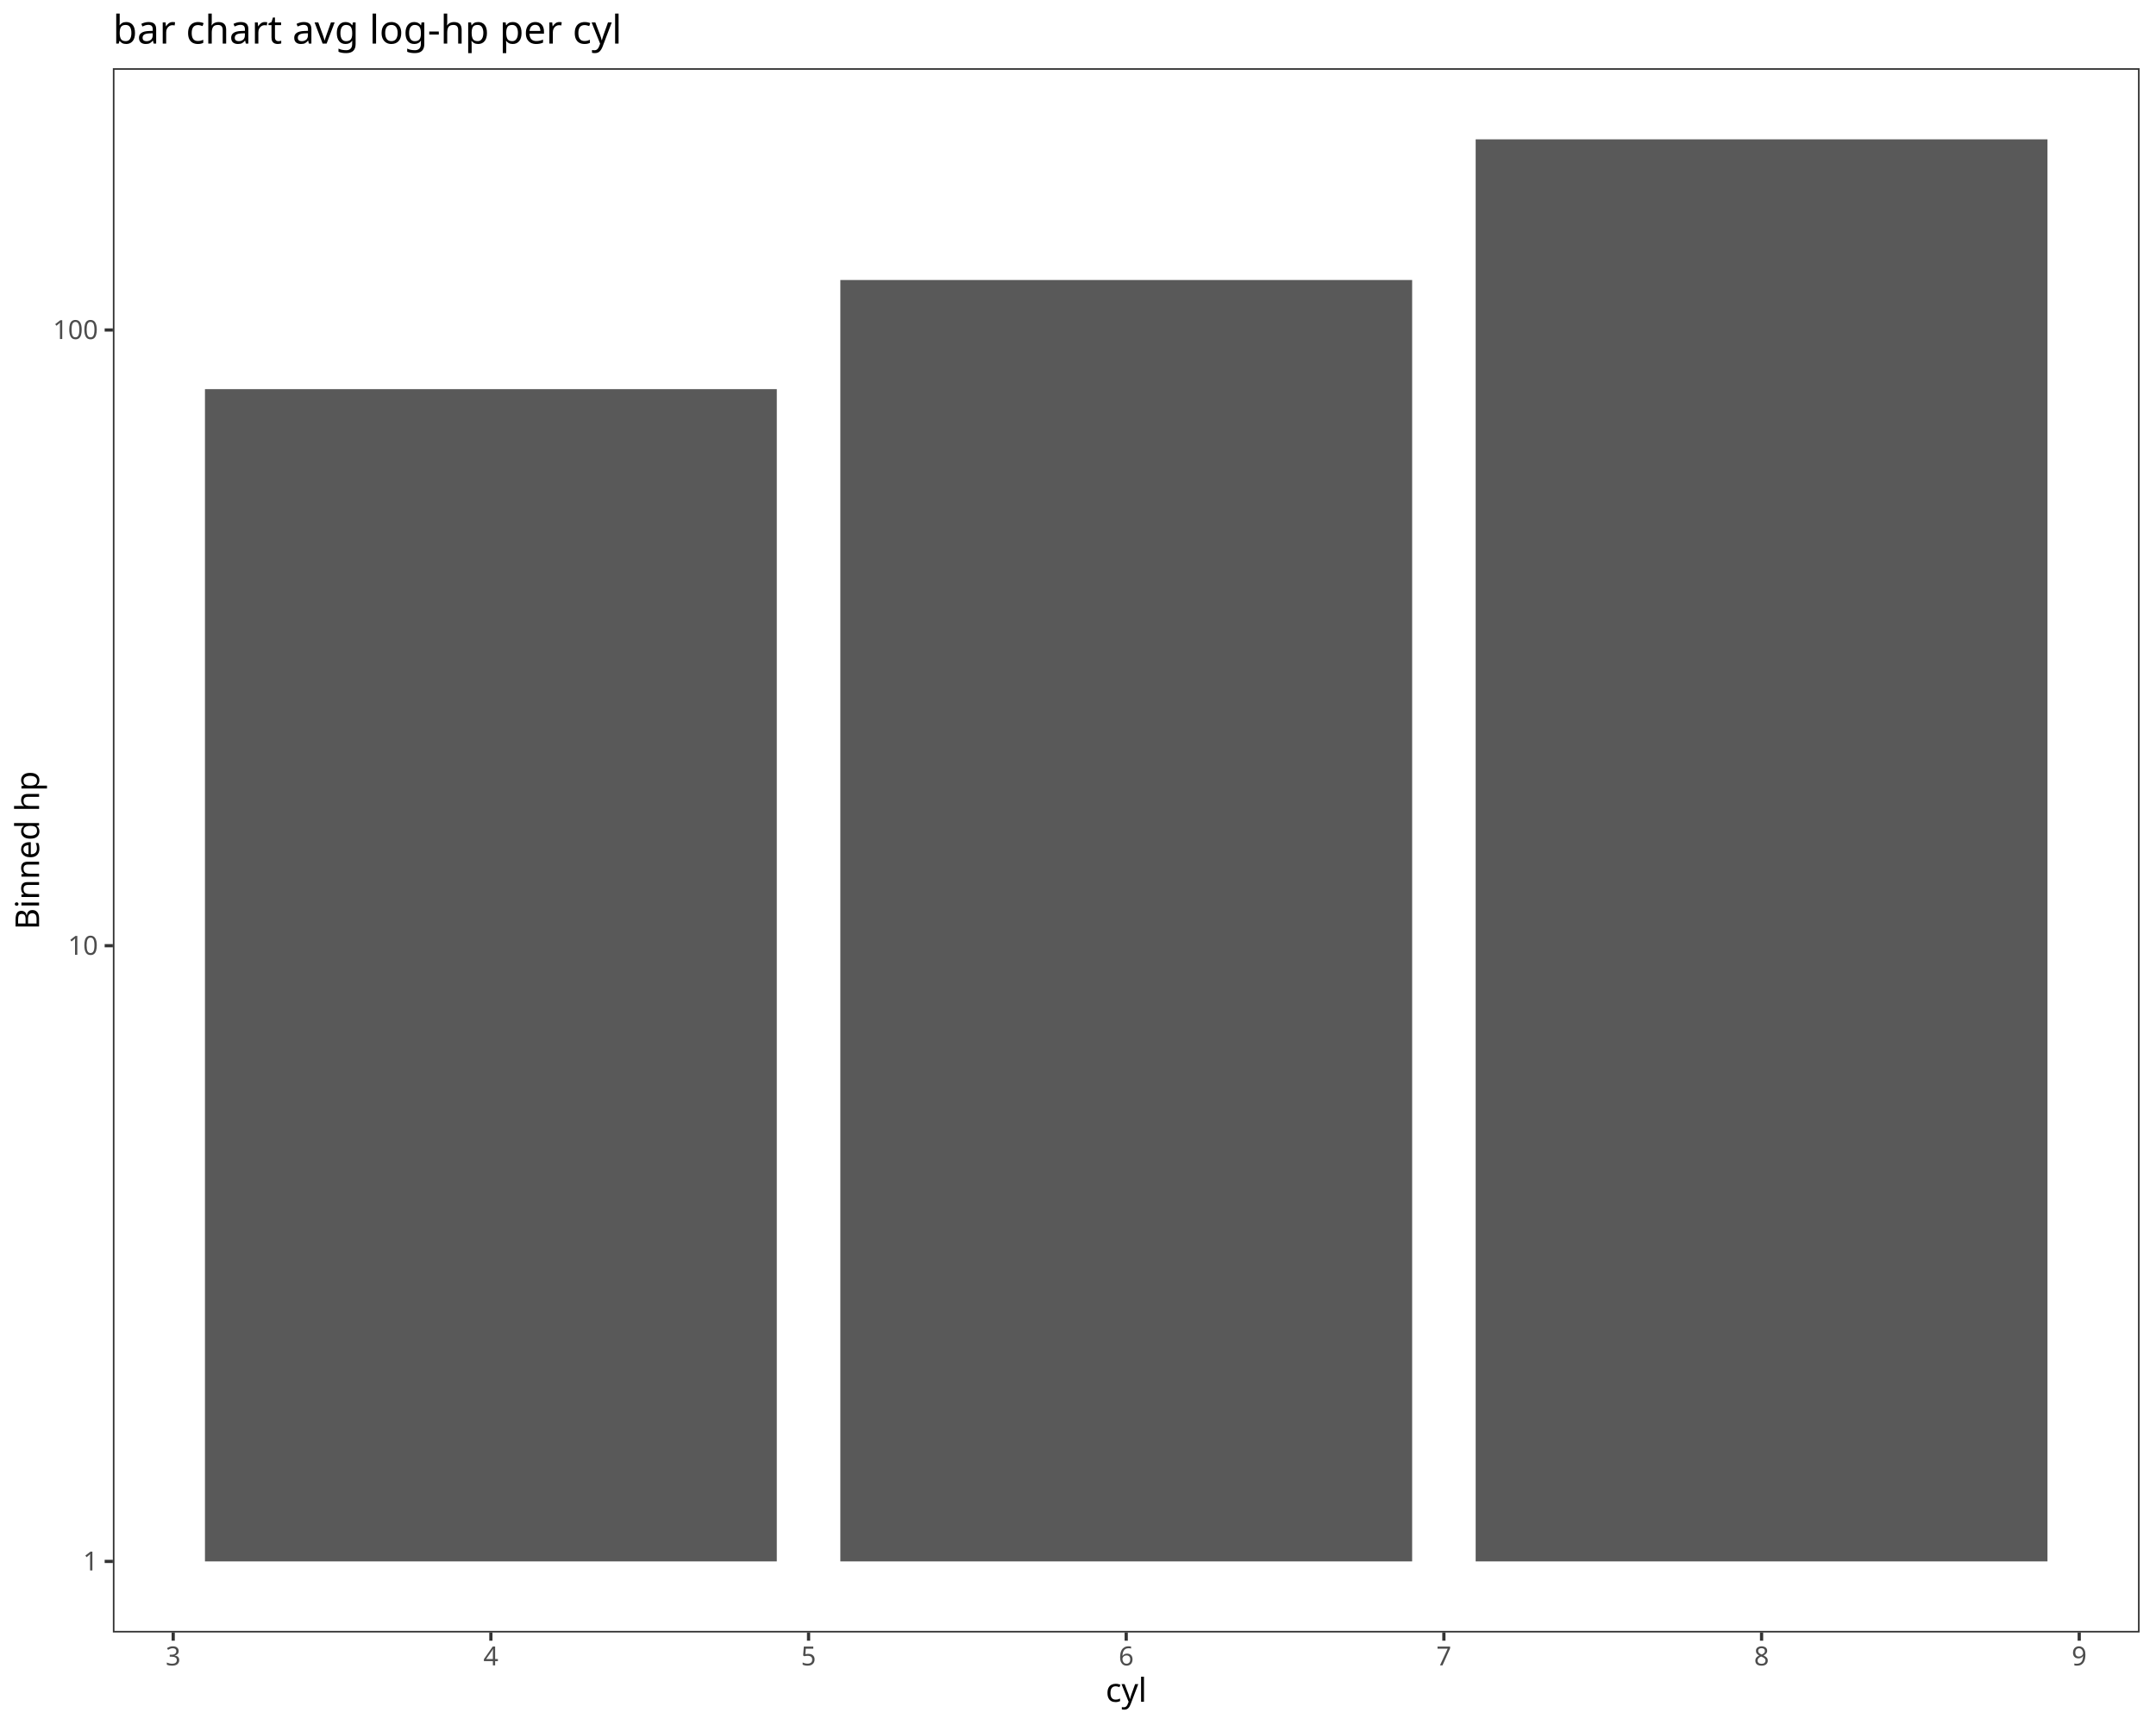
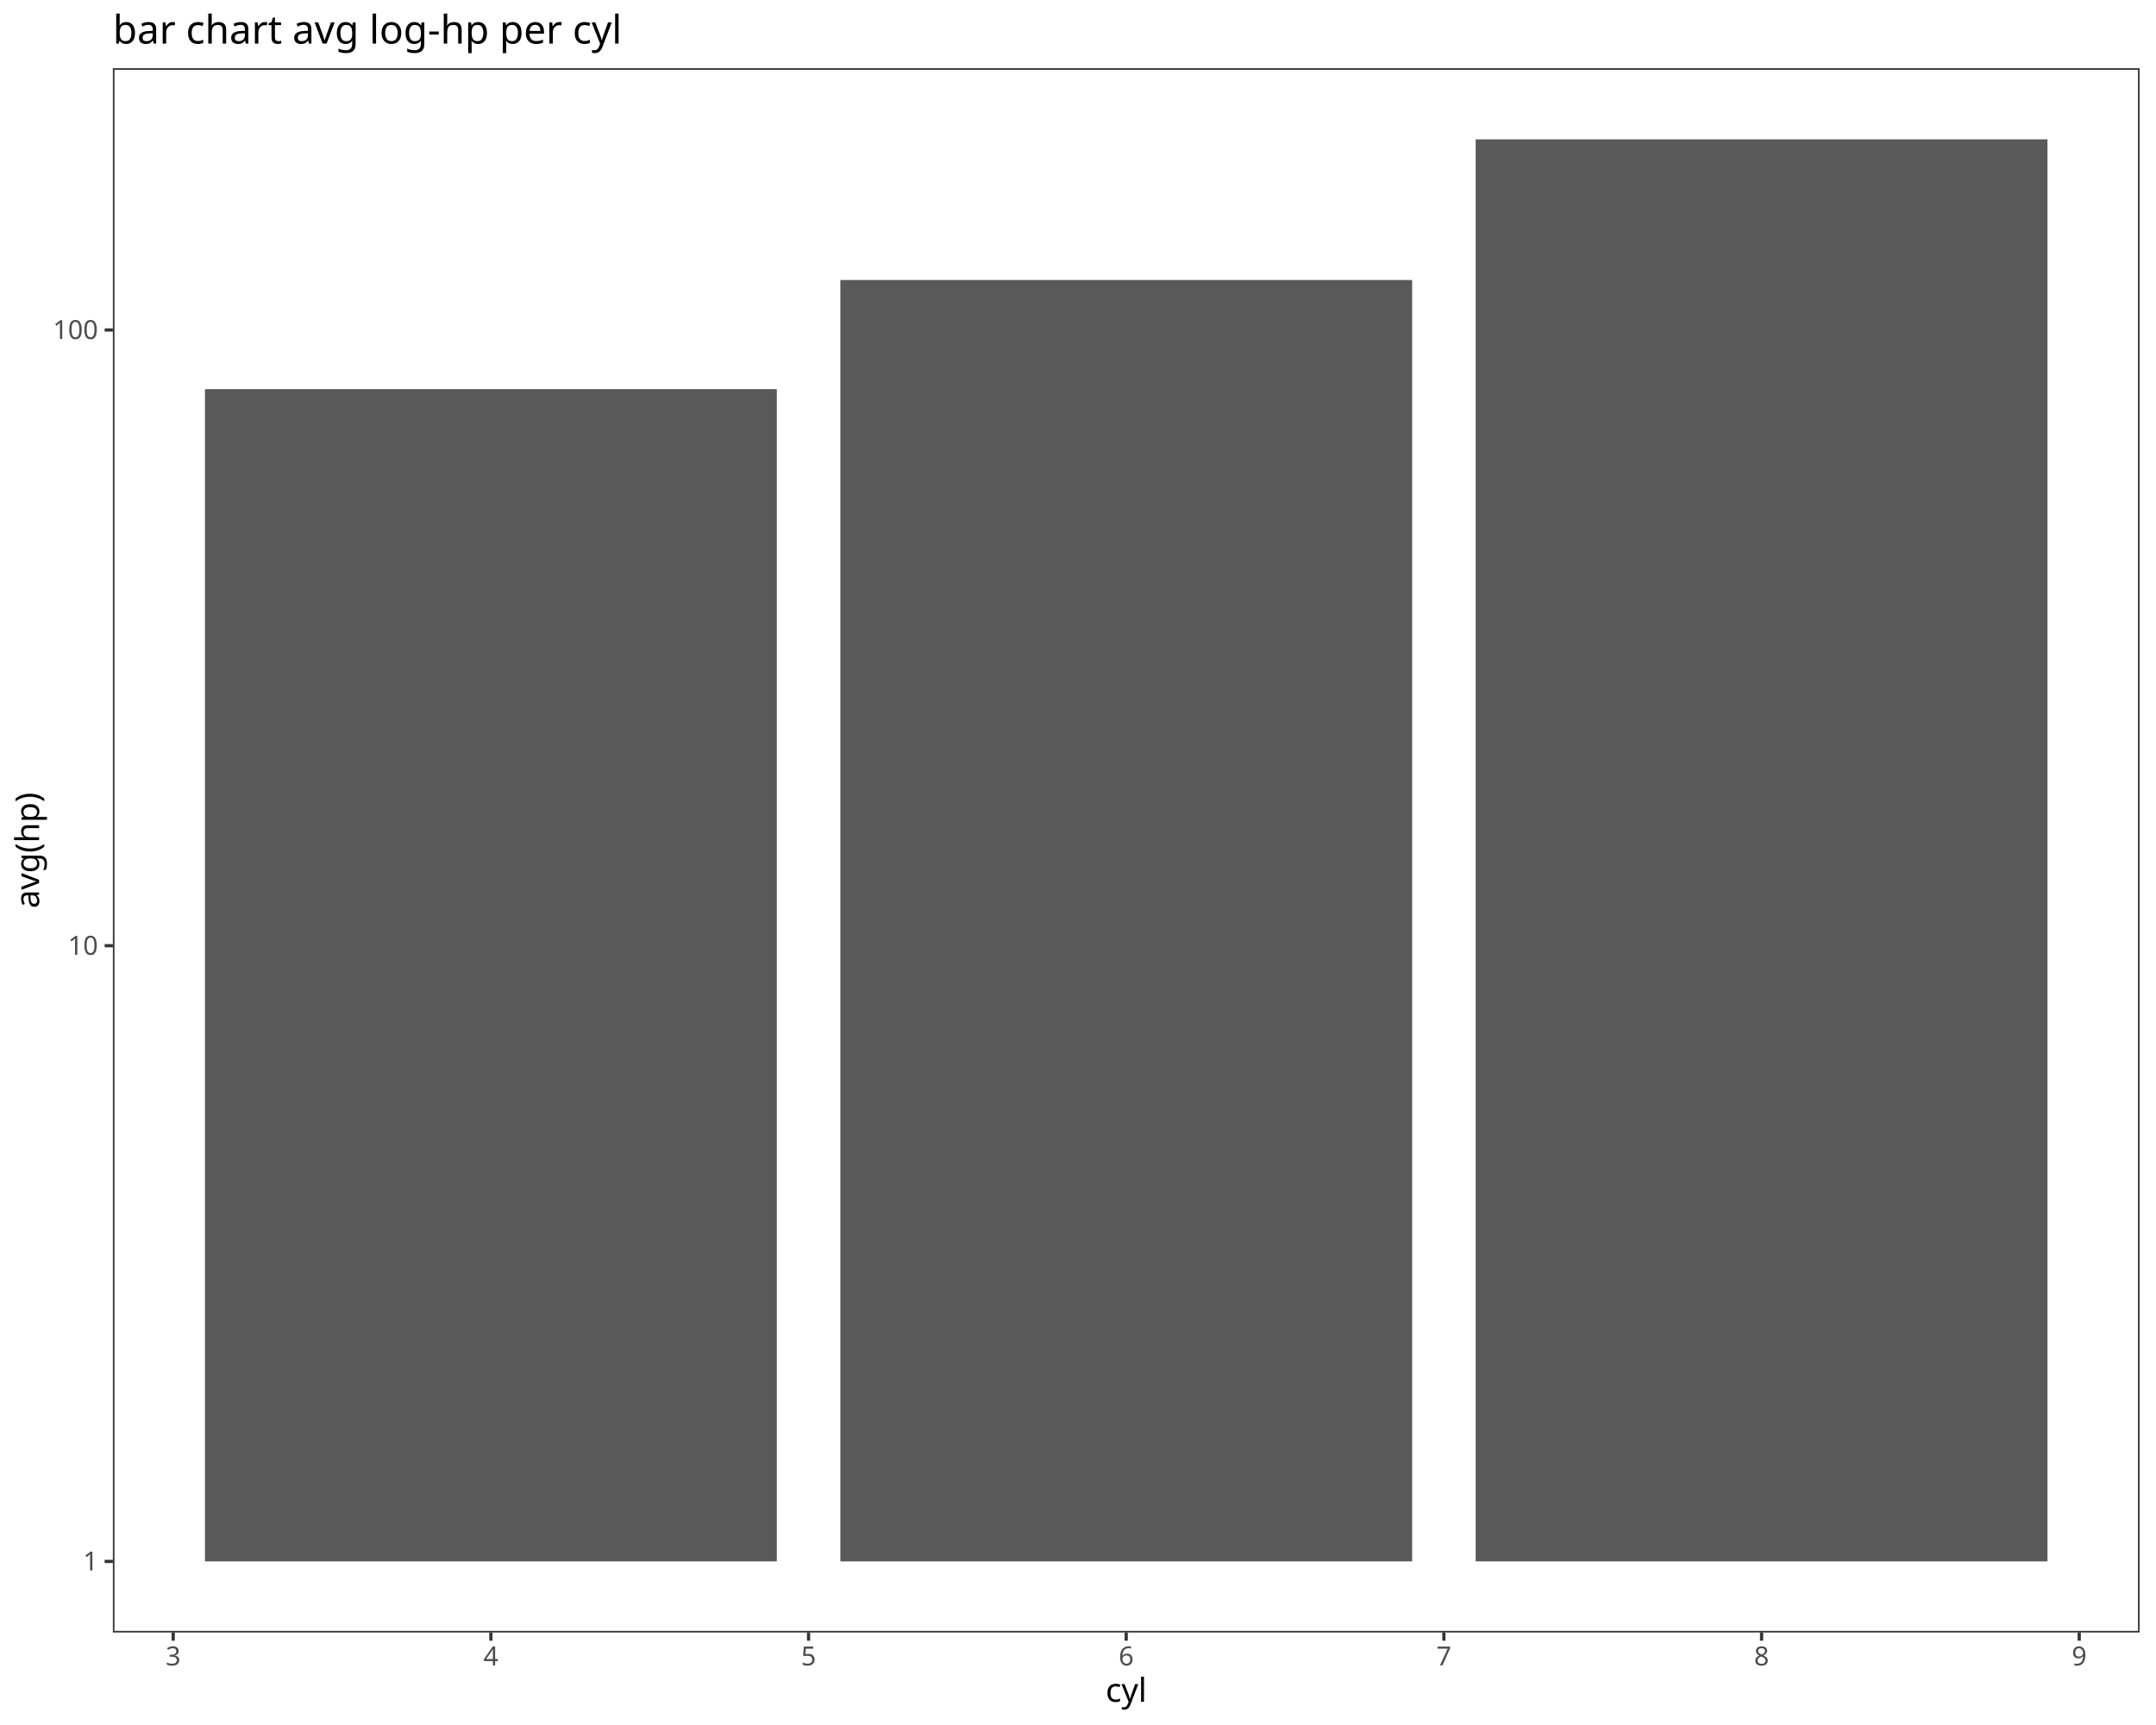
<svg xmlns="http://www.w3.org/2000/svg" class="svglite" data-engine-version="2.0" width="720.00pt" height="576.00pt" viewBox="0 0 720.00 576.00">
  <defs>
    <style type="text/css">
    .svglite line, .svglite polyline, .svglite polygon, .svglite path, .svglite rect, .svglite circle {
      fill: none;
      stroke: #000000;
      stroke-linecap: round;
      stroke-linejoin: round;
      stroke-miterlimit: 10.00;
    }
  </style>
  </defs>
  <rect width="100%" height="100%" style="stroke: none; fill: #FFFFFF;" />
  <defs>
    <clipPath id="cpMC4wMHw3MjAuMDB8MC4wMHw1NzYuMDA=">
      <rect x="0.00" y="0.00" width="720.00" height="576.00" />
    </clipPath>
  </defs>
  <g clip-path="url(#cpMC4wMHw3MjAuMDB8MC4wMHw1NzYuMDA=)">
    <rect x="0.00" y="0.00" width="720.00" height="576.00" style="stroke-width: 1.07; stroke: #FFFFFF; fill: #FFFFFF;" />
  </g>
  <defs>
    <clipPath id="cpMzcuNjl8NzE0LjUyfDIyLjc4fDU0NS4xMQ==">
      <rect x="37.69" y="22.78" width="676.83" height="522.33" />
    </clipPath>
  </defs>
  <g clip-path="url(#cpMzcuNjl8NzE0LjUyfDIyLjc4fDU0NS4xMQ==)">
    <rect x="37.69" y="22.78" width="676.83" height="522.33" style="stroke-width: 1.07; stroke: none; fill: #FFFFFF;" />
    <rect x="68.45" y="129.94" width="190.96" height="391.43" style="stroke-width: 1.07; stroke: none; stroke-linecap: butt; stroke-linejoin: miter; fill: #595959;" />
    <rect x="280.63" y="93.50" width="190.96" height="427.87" style="stroke-width: 1.07; stroke: none; stroke-linecap: butt; stroke-linejoin: miter; fill: #595959;" />
    <rect x="492.80" y="46.53" width="190.96" height="474.84" style="stroke-width: 1.07; stroke: none; stroke-linecap: butt; stroke-linejoin: miter; fill: #595959;" />
    <rect x="37.69" y="22.78" width="676.83" height="522.33" style="stroke-width: 1.07; stroke: #333333;" />
  </g>
  <g clip-path="url(#cpMC4wMHw3MjAuMDB8MC4wMHw1NzYuMDA=)">
    <text x="32.76" y="524.40" text-anchor="end" style="font-size: 8.80px; fill: #4D4D4D; font-family: sans;" textLength="4.89px" lengthAdjust="spacingAndGlyphs">1</text>
    <text x="32.76" y="318.81" text-anchor="end" style="font-size: 8.80px; fill: #4D4D4D; font-family: sans;" textLength="9.79px" lengthAdjust="spacingAndGlyphs">10</text>
    <text x="32.76" y="113.21" text-anchor="end" style="font-size: 8.80px; fill: #4D4D4D; font-family: sans;" textLength="14.68px" lengthAdjust="spacingAndGlyphs">100</text>
    <polyline points="34.95,521.37 37.69,521.37 " style="stroke-width: 1.07; stroke: #333333; stroke-linecap: butt;" />
    <polyline points="34.95,315.78 37.69,315.78 " style="stroke-width: 1.07; stroke: #333333; stroke-linecap: butt;" />
    <polyline points="34.95,110.19 37.69,110.19 " style="stroke-width: 1.07; stroke: #333333; stroke-linecap: butt;" />
    <polyline points="57.84,547.85 57.84,545.11 " style="stroke-width: 1.07; stroke: #333333; stroke-linecap: butt;" />
    <polyline points="163.93,547.85 163.93,545.11 " style="stroke-width: 1.07; stroke: #333333; stroke-linecap: butt;" />
    <polyline points="270.02,547.85 270.02,545.11 " style="stroke-width: 1.07; stroke: #333333; stroke-linecap: butt;" />
    <polyline points="376.10,547.85 376.10,545.11 " style="stroke-width: 1.07; stroke: #333333; stroke-linecap: butt;" />
    <polyline points="482.19,547.85 482.19,545.11 " style="stroke-width: 1.07; stroke: #333333; stroke-linecap: butt;" />
    <polyline points="588.28,547.85 588.28,545.11 " style="stroke-width: 1.07; stroke: #333333; stroke-linecap: butt;" />
    <polyline points="694.36,547.85 694.36,545.11 " style="stroke-width: 1.07; stroke: #333333; stroke-linecap: butt;" />
    <text x="57.84" y="556.10" text-anchor="middle" style="font-size: 8.80px; fill: #4D4D4D; font-family: sans;" textLength="4.89px" lengthAdjust="spacingAndGlyphs">3</text>
    <text x="163.93" y="556.10" text-anchor="middle" style="font-size: 8.80px; fill: #4D4D4D; font-family: sans;" textLength="4.89px" lengthAdjust="spacingAndGlyphs">4</text>
    <text x="270.02" y="556.10" text-anchor="middle" style="font-size: 8.80px; fill: #4D4D4D; font-family: sans;" textLength="4.89px" lengthAdjust="spacingAndGlyphs">5</text>
    <text x="376.10" y="556.10" text-anchor="middle" style="font-size: 8.80px; fill: #4D4D4D; font-family: sans;" textLength="4.89px" lengthAdjust="spacingAndGlyphs">6</text>
    <text x="482.19" y="556.10" text-anchor="middle" style="font-size: 8.80px; fill: #4D4D4D; font-family: sans;" textLength="4.89px" lengthAdjust="spacingAndGlyphs">7</text>
    <text x="588.28" y="556.10" text-anchor="middle" style="font-size: 8.80px; fill: #4D4D4D; font-family: sans;" textLength="4.89px" lengthAdjust="spacingAndGlyphs">8</text>
    <text x="694.36" y="556.10" text-anchor="middle" style="font-size: 8.80px; fill: #4D4D4D; font-family: sans;" textLength="4.89px" lengthAdjust="spacingAndGlyphs">9</text>
    <text x="376.10" y="568.24" text-anchor="middle" style="font-size: 11.00px; font-family: sans;" textLength="13.45px" lengthAdjust="spacingAndGlyphs">cyl</text>
-     <text transform="translate(13.05,283.95) rotate(-90)" text-anchor="middle" style="font-size: 11.00px; font-family: sans;" textLength="49.55px" lengthAdjust="spacingAndGlyphs">Binned hp</text>
+     <text transform="translate(13.05,283.95) rotate(-90)" text-anchor="middle" style="font-size: 11.00px; font-family: sans;" textLength="37.30px" lengthAdjust="spacingAndGlyphs">avg(hp)</text>
    <text x="37.69" y="14.56" style="font-size: 13.20px; font-family: sans;" textLength="159.97px" lengthAdjust="spacingAndGlyphs">bar chart avg log-hp per cyl</text>
  </g>
</svg>
